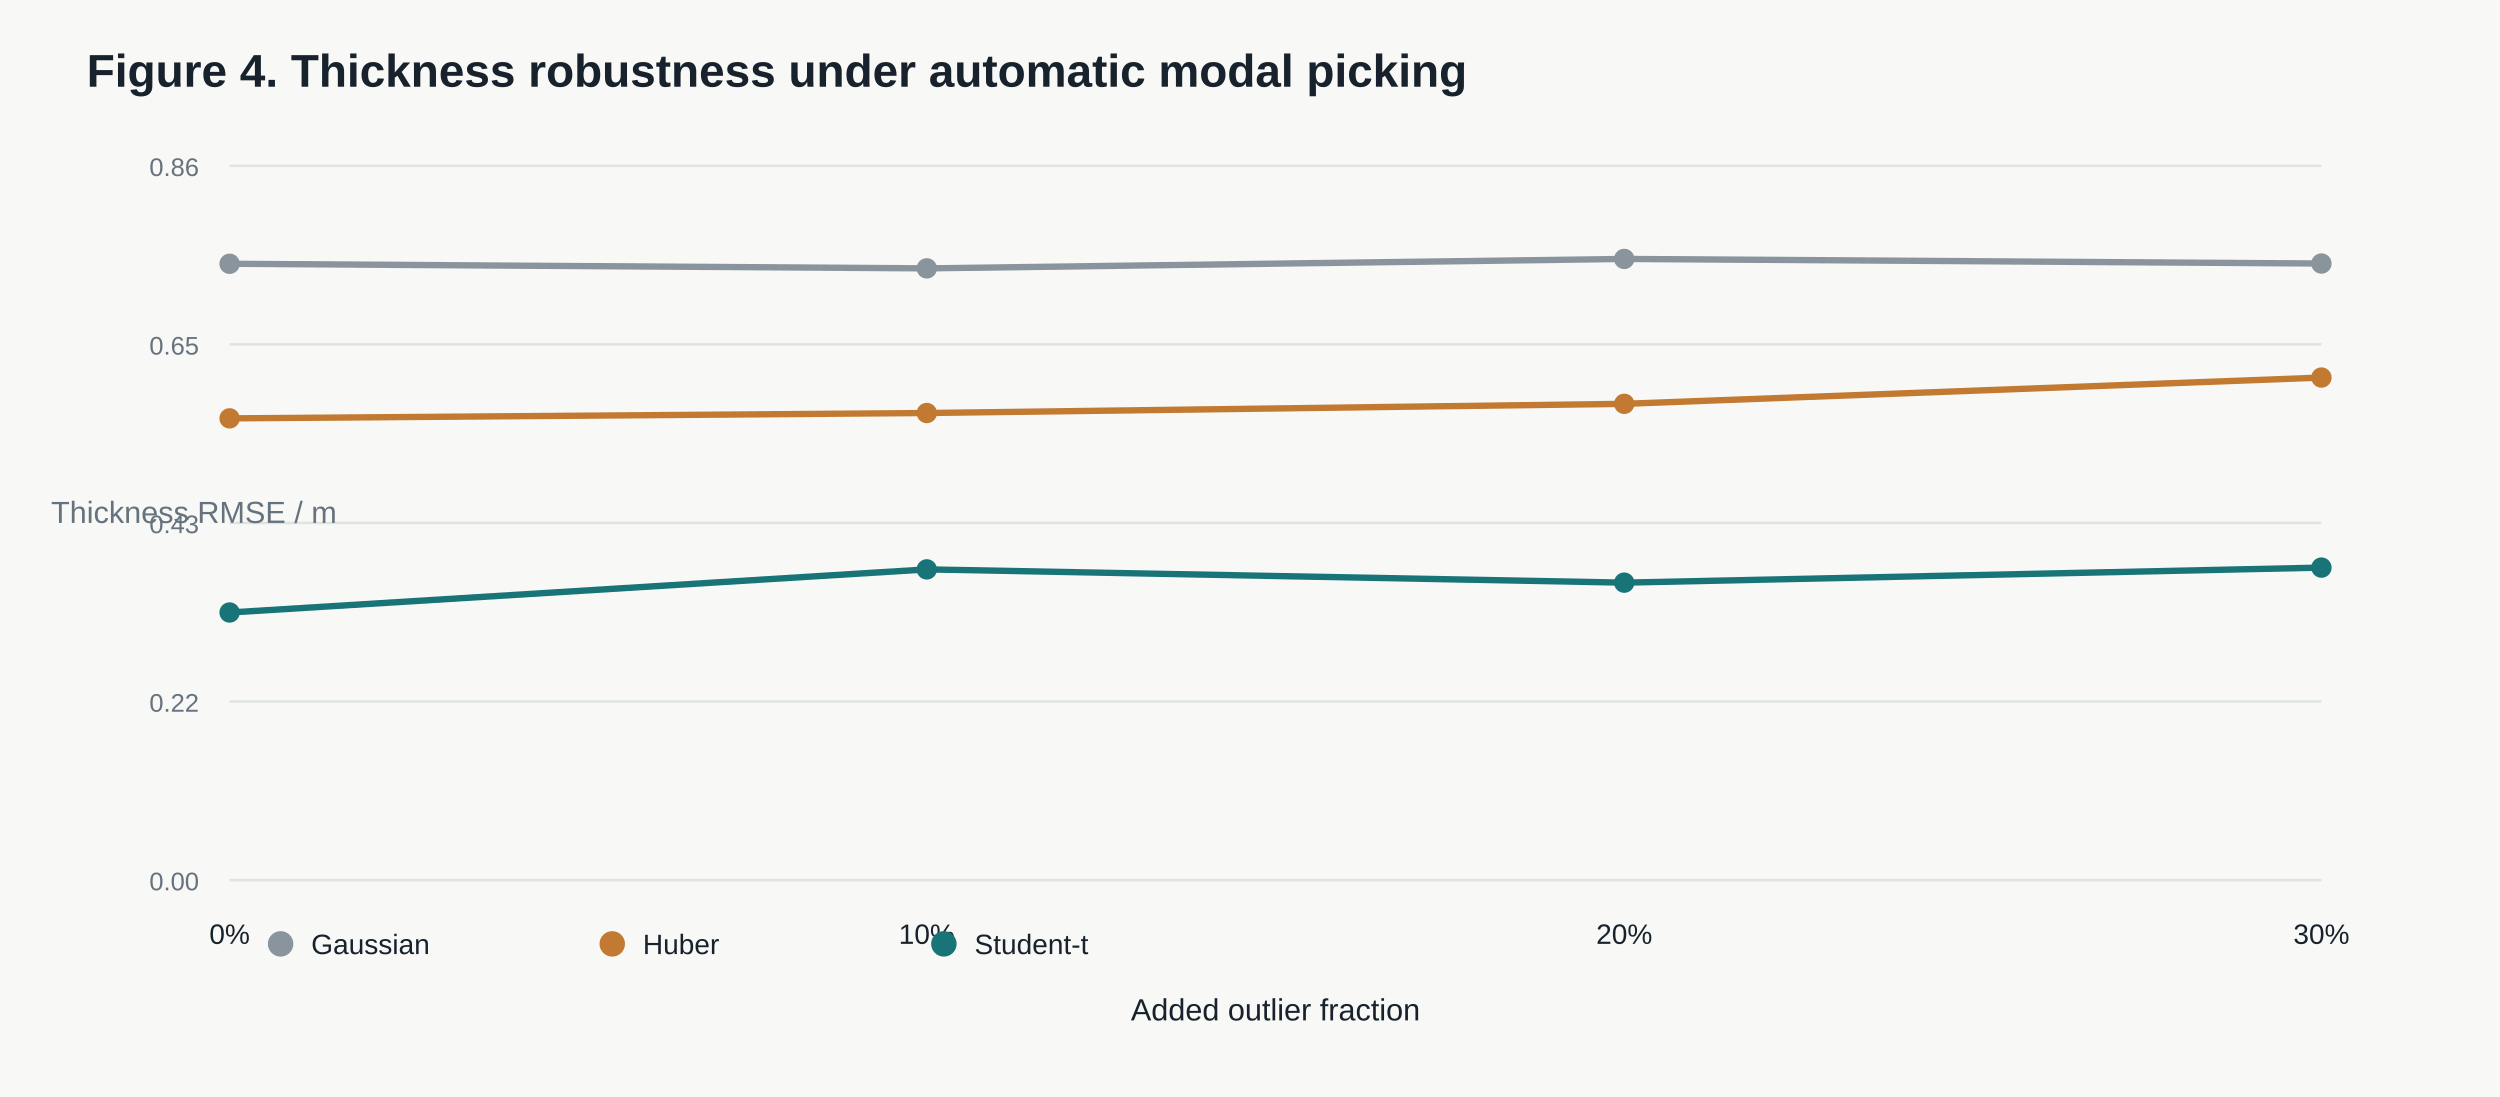
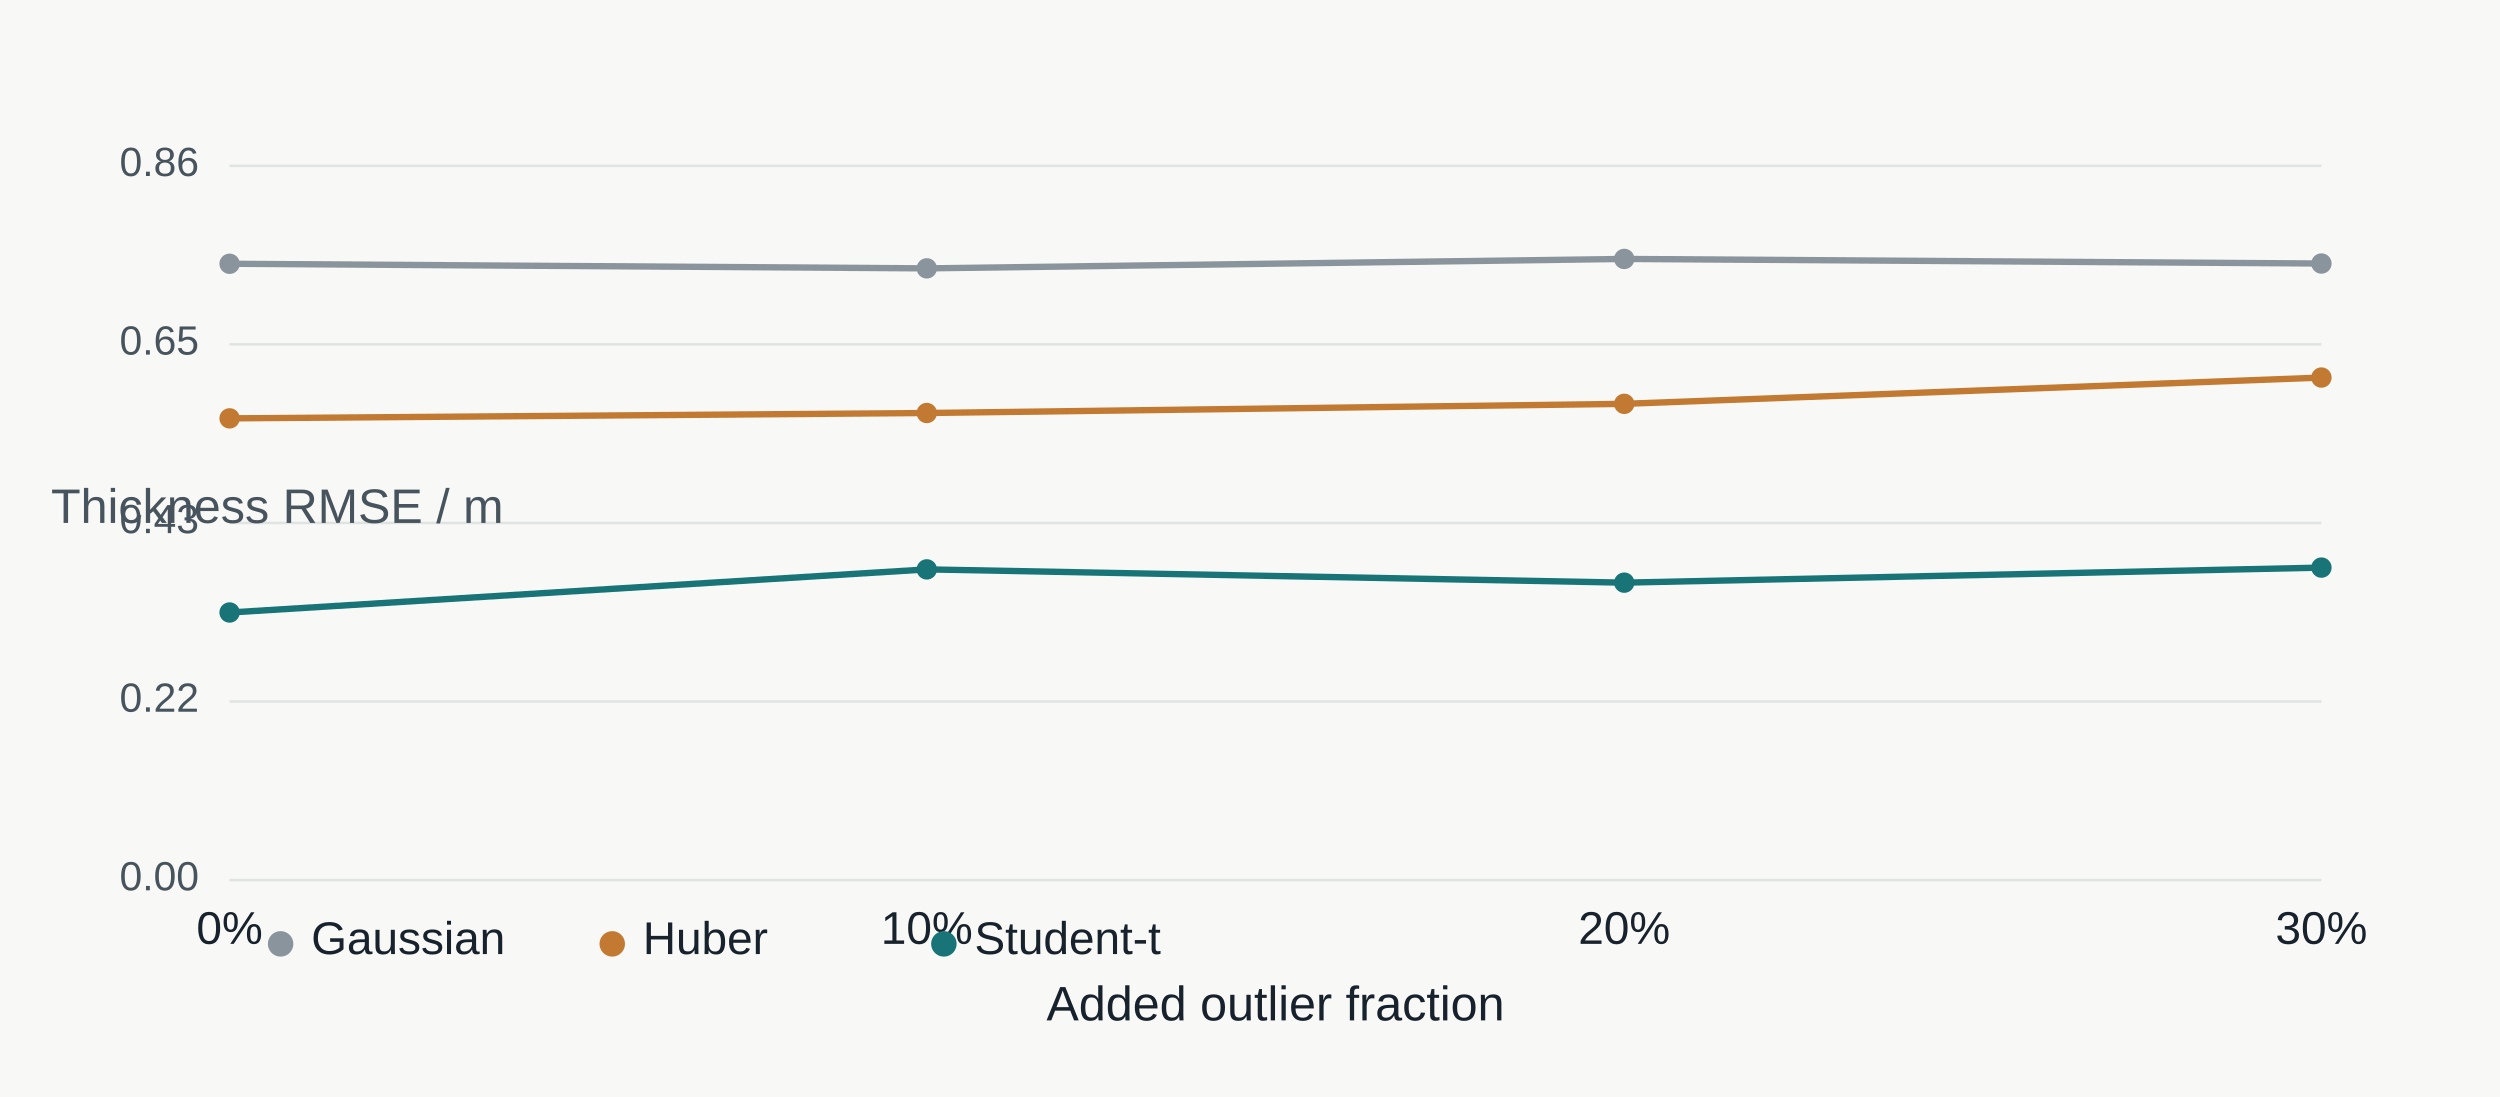
<svg xmlns="http://www.w3.org/2000/svg" width="980" height="430" viewBox="0 0 980 430" role="img">
  <rect width="100%" height="100%" fill="#f8f9f7" />
  <style>text{font-family:Arial,"Liberation Sans",sans-serif;}</style>
-   <text x="34.0" y="34.0" font-size="18" font-weight="600" fill="#18222c" text-anchor="start">Figure 4. Thickness robustness under automatic modal picking</text>
  <path d="M90 345.0 H910" stroke="#dfe4e3" />
-   <text x="78.0" y="349.0" font-size="10" font-weight="400" fill="#66727d" text-anchor="end">0.00</text>
+   <text x="78.0" y="349.0" font-size="16" font-weight="400" fill="#48545d" text-anchor="end">0.00</text>
  <path d="M90 275.0 H910" stroke="#dfe4e3" />
-   <text x="78.0" y="279.0" font-size="10" font-weight="400" fill="#66727d" text-anchor="end">0.22</text>
+   <text x="78.0" y="279.0" font-size="16" font-weight="400" fill="#48545d" text-anchor="end">0.22</text>
  <path d="M90 205.0 H910" stroke="#dfe4e3" />
-   <text x="78.0" y="209.0" font-size="10" font-weight="400" fill="#66727d" text-anchor="end">0.43</text>
+   <text x="78.0" y="209.0" font-size="16" font-weight="400" fill="#48545d" text-anchor="end">0.43</text>
  <path d="M90 135.0 H910" stroke="#dfe4e3" />
-   <text x="78.0" y="139.0" font-size="10" font-weight="400" fill="#66727d" text-anchor="end">0.65</text>
+   <text x="78.0" y="139.0" font-size="16" font-weight="400" fill="#48545d" text-anchor="end">0.65</text>
  <path d="M90 65.0 H910" stroke="#dfe4e3" />
-   <text x="78.0" y="69.0" font-size="10" font-weight="400" fill="#66727d" text-anchor="end">0.86</text>
-   <text x="90.0" y="370.0" font-size="11" font-weight="400" fill="#18222c" text-anchor="middle">0%</text>
-   <text x="363.3" y="370.0" font-size="11" font-weight="400" fill="#18222c" text-anchor="middle">10%</text>
-   <text x="636.7" y="370.0" font-size="11" font-weight="400" fill="#18222c" text-anchor="middle">20%</text>
-   <text x="910.0" y="370.0" font-size="11" font-weight="400" fill="#18222c" text-anchor="middle">30%</text>
+   <text x="78.0" y="69.0" font-size="16" font-weight="400" fill="#48545d" text-anchor="end">0.86</text>
+   <text x="90.0" y="370.0" font-size="18" font-weight="400" fill="#18222c" text-anchor="middle">0%</text>
+   <text x="363.3" y="370.0" font-size="18" font-weight="400" fill="#18222c" text-anchor="middle">10%</text>
+   <text x="636.7" y="370.0" font-size="18" font-weight="400" fill="#18222c" text-anchor="middle">20%</text>
+   <text x="910.0" y="370.0" font-size="18" font-weight="400" fill="#18222c" text-anchor="middle">30%</text>
  <path d="M90.0,103.4 L363.3,105.2 L636.7,101.5 L910.0,103.3" fill="none" stroke="#8a949c" stroke-width="2.5" />
  <circle cx="90.0" cy="103.4" r="4" fill="#8a949c" />
  <circle cx="363.3" cy="105.2" r="4" fill="#8a949c" />
  <circle cx="636.7" cy="101.5" r="4" fill="#8a949c" />
  <circle cx="910.0" cy="103.3" r="4" fill="#8a949c" />
  <circle cx="110" cy="370" r="5" fill="#8a949c" />
-   <text x="122.0" y="374.0" font-size="11" font-weight="400" fill="#18222c" text-anchor="start">Gaussian</text>
+   <text x="122.0" y="374.0" font-size="18" font-weight="400" fill="#18222c" text-anchor="start">Gaussian</text>
  <path d="M90.0,164.0 L363.3,161.9 L636.7,158.3 L910.0,148.0" fill="none" stroke="#c27a32" stroke-width="2.5" />
  <circle cx="90.0" cy="164.0" r="4" fill="#c27a32" />
  <circle cx="363.3" cy="161.9" r="4" fill="#c27a32" />
  <circle cx="636.7" cy="158.3" r="4" fill="#c27a32" />
  <circle cx="910.0" cy="148.0" r="4" fill="#c27a32" />
  <circle cx="240" cy="370" r="5" fill="#c27a32" />
-   <text x="252.0" y="374.0" font-size="11" font-weight="400" fill="#18222c" text-anchor="start">Huber</text>
+   <text x="252.0" y="374.0" font-size="18" font-weight="400" fill="#18222c" text-anchor="start">Huber</text>
  <path d="M90.0,240.1 L363.3,223.2 L636.7,228.4 L910.0,222.5" fill="none" stroke="#187477" stroke-width="2.5" />
  <circle cx="90.0" cy="240.1" r="4" fill="#187477" />
  <circle cx="363.3" cy="223.2" r="4" fill="#187477" />
  <circle cx="636.7" cy="228.4" r="4" fill="#187477" />
  <circle cx="910.0" cy="222.5" r="4" fill="#187477" />
  <circle cx="370" cy="370" r="5" fill="#187477" />
-   <text x="382.0" y="374.0" font-size="11" font-weight="400" fill="#18222c" text-anchor="start">Student-t</text>
-   <text x="500.0" y="400.0" font-size="12" font-weight="500" fill="#18222c" text-anchor="middle">Added outlier fraction</text>
-   <text x="20.0" y="205.0" font-size="12" font-weight="500" fill="#66727d" text-anchor="start">Thickness RMSE / m</text>
+   <text x="382.0" y="374.0" font-size="18" font-weight="400" fill="#18222c" text-anchor="start">Student-t</text>
+   <text x="500.0" y="400.0" font-size="19" font-weight="500" fill="#18222c" text-anchor="middle">Added outlier fraction</text>
+   <text x="20.0" y="205.0" font-size="19" font-weight="500" fill="#48545d" text-anchor="start">Thickness RMSE / m</text>
</svg>
